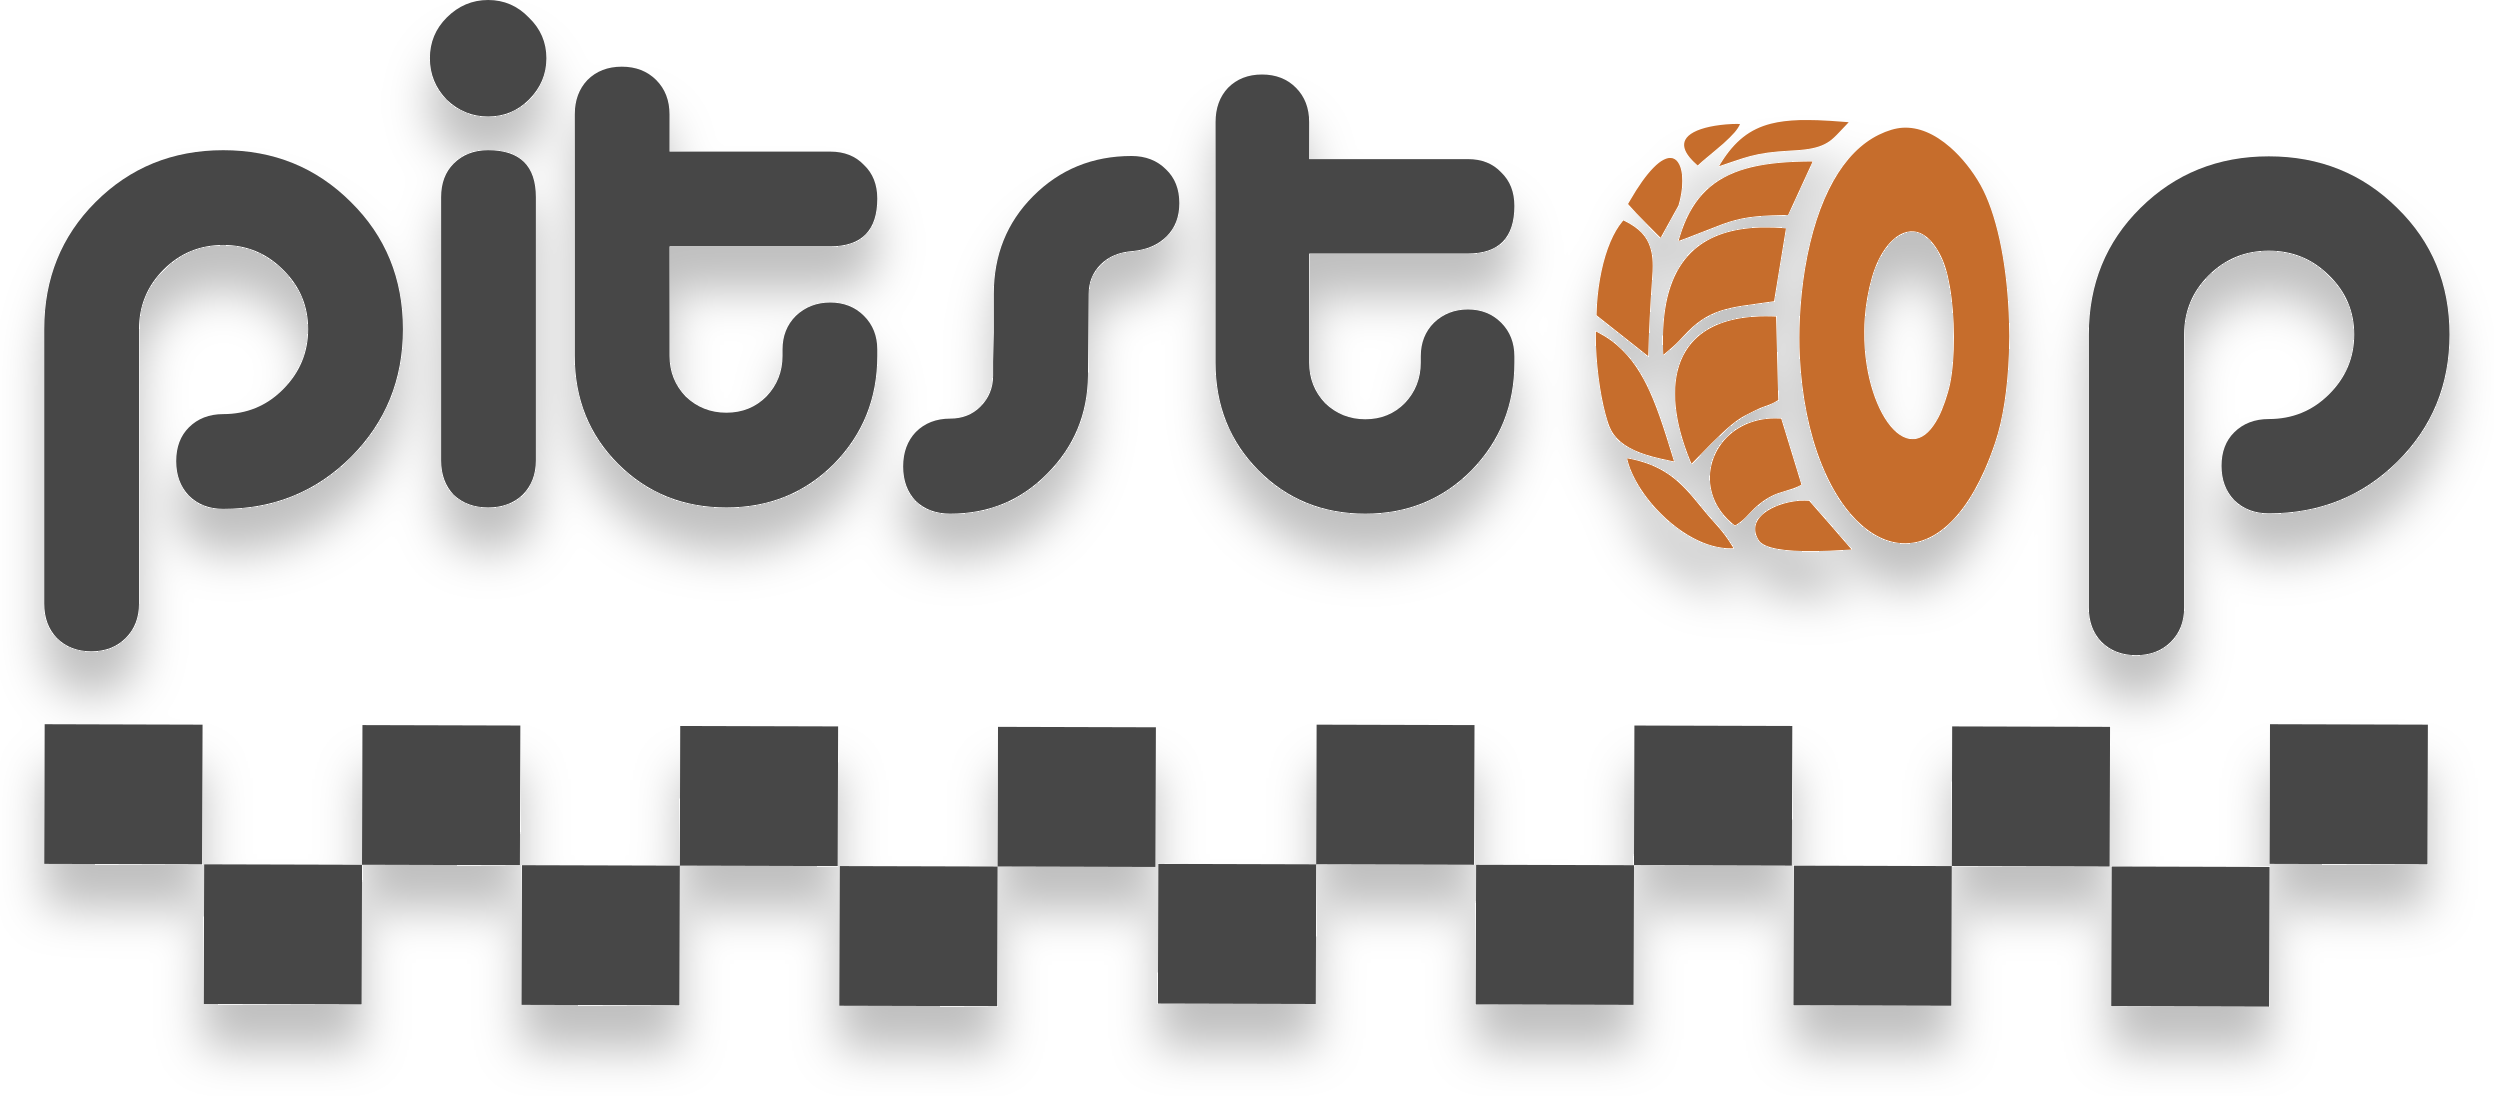
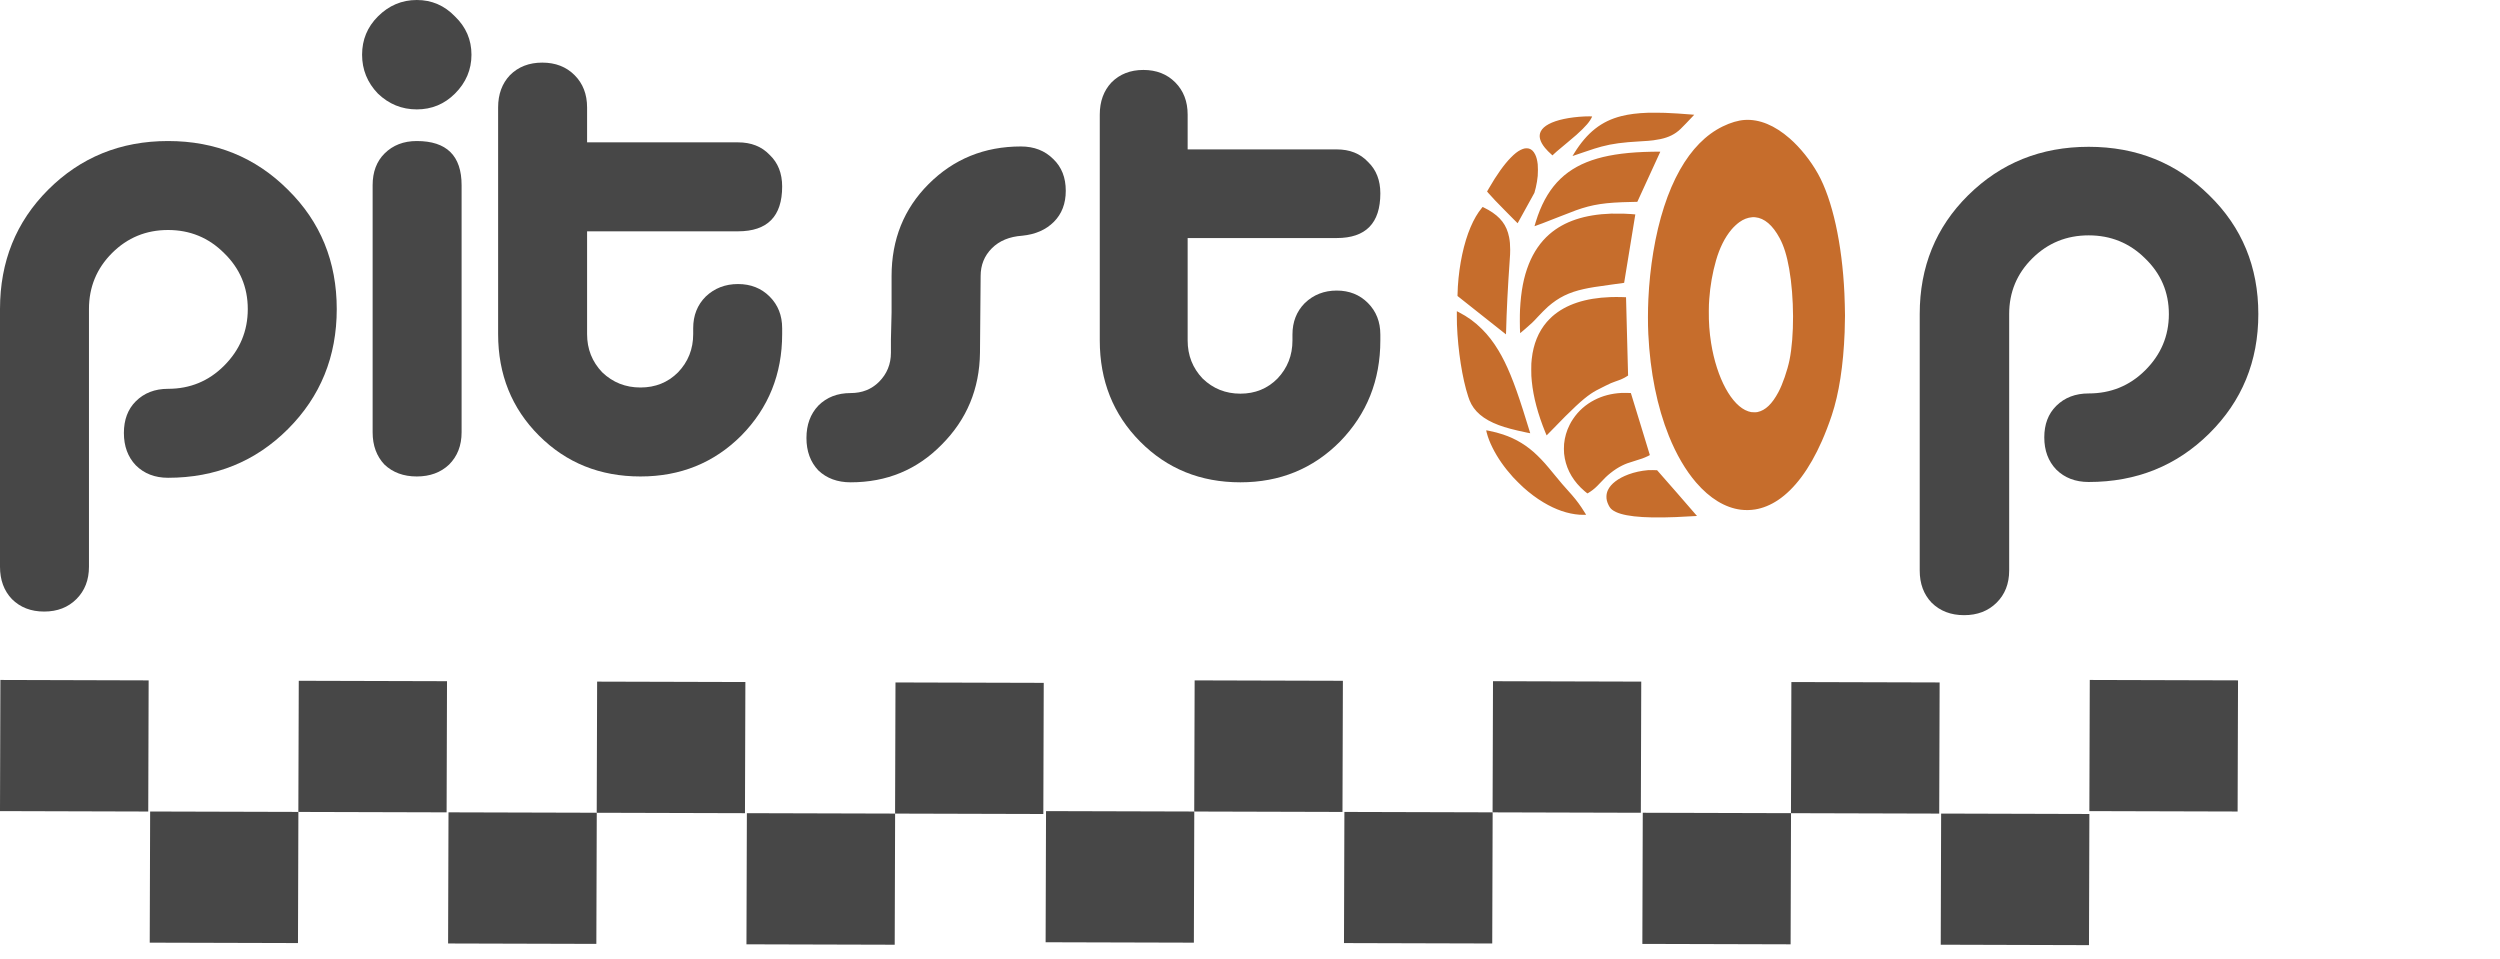
- <svg xmlns="http://www.w3.org/2000/svg" width="226" height="99" viewBox="0 0 226 99" fill="none">
-   <g filter="url(#filter0_d_47_509)">
-     <path d="M79.307 32.169C79.307 36.019 77.995 39.276 75.373 41.941C72.75 44.563 69.514 45.875 65.665 45.875C61.773 45.875 58.516 44.563 55.893 41.941C53.271 39.318 51.959 36.061 51.959 32.169V10.342C51.959 9.073 52.34 8.037 53.102 7.233C53.905 6.43 54.942 6.028 56.211 6.028C57.48 6.028 58.516 6.43 59.32 7.233C60.123 8.037 60.525 9.073 60.525 10.342V13.705H75.055C76.324 13.705 77.34 14.107 78.101 14.911C78.905 15.672 79.307 16.688 79.307 17.956C79.307 20.833 77.889 22.271 75.055 22.271H60.525V32.169C60.525 33.608 61.012 34.834 61.985 35.849C63 36.822 64.227 37.309 65.665 37.309C67.103 37.309 68.308 36.822 69.281 35.849C70.254 34.834 70.741 33.608 70.741 32.169V31.598C70.741 30.372 71.143 29.356 71.946 28.553C72.792 27.749 73.829 27.347 75.055 27.347C76.282 27.347 77.297 27.749 78.101 28.553C78.905 29.356 79.307 30.372 79.307 31.598V32.169Z" fill="#474747" />
-     <path d="M48.443 41.623C48.443 42.892 48.041 43.929 47.237 44.733C46.434 45.494 45.397 45.875 44.128 45.875C42.859 45.875 41.823 45.494 41.019 44.733C40.258 43.929 39.877 42.892 39.877 41.623V17.83C39.877 16.561 40.258 15.545 41.019 14.784C41.823 13.98 42.859 13.578 44.128 13.578C47.005 13.578 48.443 14.995 48.443 17.83V41.623ZM44.128 0C42.69 0 41.442 0.529 40.385 1.586C39.369 2.601 38.862 3.828 38.862 5.266C38.862 6.705 39.369 7.952 40.385 9.01C41.442 10.025 42.69 10.533 44.128 10.533C45.566 10.533 46.793 10.025 47.808 9.01C48.866 7.952 49.395 6.705 49.395 5.266C49.395 3.828 48.866 2.601 47.808 1.586C46.793 0.529 45.566 0 44.128 0Z" fill="#474747" />
-     <path d="M20.18 37.436C22.295 37.436 24.093 36.696 25.574 35.215C27.096 33.692 27.858 31.873 27.858 29.758C27.858 27.643 27.096 25.846 25.574 24.365C24.093 22.884 22.295 22.144 20.18 22.144C18.065 22.144 16.268 22.884 14.787 24.365C13.306 25.846 12.566 27.643 12.566 29.758V54.567C12.566 55.836 12.164 56.873 11.361 57.676C10.557 58.48 9.521 58.882 8.252 58.882C6.983 58.882 5.946 58.48 5.143 57.676C4.381 56.873 4 55.836 4 54.567V29.758C4 25.19 5.544 21.362 8.632 18.274C11.763 15.143 15.612 13.578 20.18 13.578C24.749 13.578 28.598 15.143 31.728 18.274C34.858 21.362 36.424 25.19 36.424 29.758C36.424 34.327 34.858 38.176 31.728 41.306C28.598 44.436 24.749 46.002 20.18 46.002C18.911 46.002 17.875 45.6 17.071 44.796C16.31 43.992 15.929 42.956 15.929 41.687C15.929 40.418 16.31 39.403 17.071 38.641C17.875 37.838 18.911 37.436 20.18 37.436Z" fill="#474747" />
-     <rect width="14.274" height="12.627" transform="matrix(0.999996 0.00277286 -0.00313425 0.999995 90.2192 65.7072)" fill="#474747" />
-     <rect width="14.274" height="12.627" transform="matrix(-0.999996 -0.00277286 0.00313425 -0.999995 90.1445 90.9597)" fill="#474747" />
-     <rect width="14.274" height="12.627" transform="matrix(0.999996 0.00277286 -0.00313425 0.999995 61.4922 65.6279)" fill="#474747" />
-     <rect width="14.274" height="12.627" transform="matrix(-0.999996 -0.00277286 0.00313425 -0.999995 61.4175 90.8802)" fill="#474747" />
-     <rect width="14.274" height="12.627" transform="matrix(0.999996 0.00277286 -0.00313425 0.999995 32.7651 65.5481)" fill="#474747" />
-     <rect width="14.274" height="12.627" transform="matrix(-0.999996 -0.00277286 0.00313425 -0.999995 32.6904 90.8006)" fill="#474747" />
-     <rect width="14.274" height="12.627" transform="matrix(0.999996 0.00285768 -0.00303983 0.999995 4.03809 65.4685)" fill="#474747" />
-     <rect width="14.274" height="12.627" transform="matrix(-0.999996 -0.00277286 0.00313425 -0.999995 118.948 90.7614)" fill="#474747" />
-     <rect width="14.274" height="12.627" transform="matrix(0.999996 0.00277286 -0.00313425 0.999995 119.022 65.5089)" fill="#474747" />
-     <rect width="14.274" height="12.627" transform="matrix(-0.999996 -0.00277286 0.00313425 -0.999995 147.675 90.8407)" fill="#474747" />
-     <rect width="14.274" height="12.627" transform="matrix(0.999996 0.00277286 -0.00313425 0.999995 147.75 65.5884)" fill="#474747" />
-     <rect width="14.274" height="12.627" transform="matrix(-0.999996 -0.00277286 0.00313425 -0.999995 176.402 90.9205)" fill="#474747" />
-     <rect width="14.274" height="12.627" transform="matrix(0.999996 0.00277286 -0.00313425 0.999995 176.476 65.668)" fill="#474747" />
-     <rect width="14.274" height="12.627" transform="matrix(0.999996 0.00277286 -0.00313425 0.999995 205.207 65.4685)" fill="#474747" />
-     <rect width="14.274" height="12.627" transform="matrix(-0.999996 -0.00285768 0.00303983 -0.999995 205.129 91)" fill="#474747" />
-     <path d="M136.9 32.781C136.9 36.616 135.604 39.861 133.014 42.517C130.423 45.13 127.227 46.436 123.424 46.436C119.58 46.436 116.363 45.13 113.772 42.517C111.182 39.904 109.886 36.658 109.886 32.781V11.034C109.886 9.769 110.262 8.736 111.014 7.936C111.808 7.135 112.832 6.735 114.086 6.735C115.339 6.735 116.363 7.135 117.157 7.936C117.951 8.736 118.348 9.769 118.348 11.034V14.384H132.7C133.954 14.384 134.957 14.784 135.709 15.585C136.503 16.344 136.9 17.355 136.9 18.62C136.9 21.486 135.5 22.919 132.7 22.919H118.348V32.781C118.348 34.214 118.828 35.436 119.789 36.448C120.792 37.417 122.004 37.902 123.424 37.902C124.845 37.902 126.036 37.417 126.997 36.448C127.958 35.436 128.438 34.214 128.438 32.781V32.212C128.438 30.99 128.835 29.978 129.629 29.177C130.465 28.377 131.489 27.976 132.7 27.976C133.912 27.976 134.915 28.377 135.709 29.177C136.503 29.978 136.9 30.99 136.9 32.212V32.781Z" fill="#474747" />
-     <path d="M99.497 23.904C98.777 24.625 98.417 25.517 98.417 26.577L98.353 33.961C98.311 37.44 97.083 40.389 94.669 42.808C92.297 45.227 89.374 46.436 85.901 46.436C84.631 46.436 83.593 46.054 82.789 45.291C82.026 44.484 81.645 43.445 81.645 42.172C81.645 40.899 82.026 39.859 82.789 39.053C83.593 38.247 84.631 37.843 85.901 37.843C87.003 37.843 87.913 37.483 88.633 36.761C89.396 35.998 89.777 35.064 89.777 33.961C89.777 33.579 89.777 33.155 89.777 32.688C89.819 30.991 89.84 30.121 89.84 30.078V26.577C89.84 23.055 91.026 20.106 93.398 17.73C95.812 15.311 98.777 14.102 102.292 14.102C103.563 14.102 104.6 14.505 105.405 15.311C106.21 16.075 106.612 17.093 106.612 18.366C106.612 19.597 106.231 20.594 105.469 21.358C104.706 22.122 103.69 22.567 102.419 22.695C101.191 22.78 100.217 23.183 99.497 23.904Z" fill="#474747" />
-     <path d="M205.101 37.882C207.228 37.882 209.036 37.145 210.525 35.671C212.056 34.155 212.822 32.344 212.822 30.239C212.822 28.134 212.056 26.345 210.525 24.871C209.036 23.397 207.228 22.66 205.101 22.66C202.975 22.66 201.167 23.397 199.678 24.871C198.19 26.345 197.445 28.134 197.445 30.239V54.934C197.445 56.197 197.041 57.229 196.233 58.029C195.425 58.829 194.383 59.229 193.107 59.229C191.831 59.229 190.789 58.829 189.98 58.029C189.215 57.229 188.832 56.197 188.832 54.934V30.239C188.832 25.692 190.385 21.881 193.49 18.808C196.637 15.692 200.508 14.134 205.101 14.134C209.695 14.134 213.566 15.692 216.713 18.808C219.861 21.881 221.435 25.692 221.435 30.239C221.435 34.787 219.861 38.618 216.713 41.734C213.566 44.85 209.695 46.408 205.101 46.408C203.825 46.408 202.783 46.008 201.975 45.208C201.21 44.408 200.827 43.376 200.827 42.113C200.827 40.85 201.21 39.839 201.975 39.081C202.783 38.282 203.825 37.882 205.101 37.882Z" fill="#474747" />
-     <path fill-rule="evenodd" clip-rule="evenodd" d="M162.676 10.857C161.671 10.89 160.831 10.995 160.103 11.18C158.185 11.666 156.811 12.75 155.565 14.756C155.506 14.851 155.446 14.95 155.431 14.976L155.403 15.023L155.727 14.914C155.904 14.853 156.29 14.722 156.584 14.621C157.392 14.346 157.754 14.232 158.204 14.112C159.232 13.838 160.222 13.704 161.913 13.61C162.59 13.573 162.833 13.554 163.185 13.508C164.162 13.383 164.82 13.161 165.381 12.769C165.647 12.582 165.911 12.338 166.321 11.896C166.641 11.553 166.834 11.349 166.997 11.184C167.07 11.11 167.127 11.049 167.123 11.049C167.119 11.049 166.953 11.036 166.755 11.019C165.893 10.948 165.076 10.896 164.324 10.867C163.96 10.852 162.986 10.847 162.676 10.857ZM156.548 11.213C155.845 11.246 155.162 11.33 154.575 11.455C153.386 11.709 152.614 12.122 152.35 12.647C152.124 13.097 152.258 13.629 152.749 14.233C152.917 14.44 153.155 14.682 153.4 14.896L153.477 14.962L153.599 14.844C153.666 14.779 153.799 14.658 153.894 14.575C154.072 14.419 154.156 14.349 154.926 13.711C155.678 13.087 155.978 12.821 156.376 12.424C156.737 12.064 156.924 11.845 157.105 11.572C157.18 11.458 157.296 11.241 157.296 11.214C157.296 11.2 156.827 11.199 156.548 11.213ZM172.003 11.547C171.359 11.586 170.624 11.802 169.852 12.18C168.247 12.967 166.865 14.371 165.746 16.354C164.577 18.424 163.704 21.119 163.181 24.269C162.942 25.706 162.776 27.291 162.707 28.798C162.655 29.914 162.654 31.167 162.702 32.165C162.88 35.824 163.553 39.16 164.678 41.962C165.398 43.754 166.292 45.285 167.305 46.46C168.618 47.983 170.099 48.884 171.601 49.075C172.043 49.131 172.545 49.122 172.989 49.051C173.728 48.931 174.475 48.626 175.181 48.155C176.785 47.087 178.22 45.16 179.404 42.486C179.744 41.718 180.079 40.847 180.364 39.994C181.062 37.901 181.483 35.183 181.604 31.982C181.615 31.681 181.64 30.57 181.639 30.39C181.637 29.922 181.608 28.802 181.583 28.265C181.365 23.469 180.427 19.218 179.038 16.734C178.324 15.456 177.335 14.221 176.309 13.325C174.87 12.068 173.407 11.464 172.003 11.547ZM150.815 14.29C150.688 14.314 150.551 14.363 150.408 14.435C150.103 14.589 149.829 14.803 149.464 15.174C148.819 15.829 148.102 16.835 147.351 18.139C147.276 18.27 147.206 18.391 147.195 18.408L147.177 18.439L147.33 18.616C147.668 19.006 148.128 19.489 148.9 20.268C149.163 20.533 149.544 20.919 149.747 21.125C149.949 21.331 150.117 21.497 150.119 21.495C150.138 21.476 151.72 18.609 151.734 18.57C151.763 18.484 151.83 18.234 151.874 18.043C151.954 17.698 152.019 17.303 152.055 16.937C152.08 16.674 152.08 16.036 152.055 15.821C152.006 15.412 151.935 15.138 151.814 14.887C151.66 14.566 151.466 14.38 151.205 14.303C151.114 14.277 150.921 14.27 150.815 14.29ZM163.037 14.61C160.905 14.648 159.203 14.86 157.8 15.263C154.904 16.095 153.116 17.812 152.06 20.776C151.96 21.054 151.743 21.746 151.743 21.782C151.743 21.799 152.908 21.354 154.224 20.834C155.113 20.482 155.419 20.364 155.734 20.251C157.331 19.678 158.553 19.493 161.049 19.446C161.376 19.44 161.644 19.434 161.645 19.433C161.657 19.416 163.856 14.617 163.856 14.61C163.856 14.598 163.707 14.598 163.037 14.61ZM146.67 20.024C146.264 20.514 145.913 21.113 145.59 21.87C144.941 23.389 144.499 25.451 144.364 27.586C144.346 27.875 144.325 28.403 144.33 28.459L144.333 28.501L146.662 30.348C147.943 31.364 148.994 32.195 148.997 32.195C149.001 32.195 149.007 32.059 149.01 31.894C149.053 30.035 149.178 27.556 149.347 25.213C149.397 24.527 149.403 24.39 149.403 24.051C149.403 23.576 149.371 23.199 149.301 22.845C149.068 21.669 148.473 20.886 147.303 20.213C147.184 20.145 146.864 19.976 146.797 19.946L146.751 19.926L146.67 20.024ZM159.132 20.569C156.577 20.653 154.601 21.312 153.174 22.558C152.327 23.297 151.661 24.264 151.199 25.424C150.705 26.666 150.44 28.035 150.349 29.822C150.322 30.342 150.328 31.661 150.358 32.003L150.365 32.08L150.858 31.661C151.402 31.199 151.65 30.961 152.058 30.512C152.305 30.239 152.843 29.701 153.034 29.534C154.068 28.634 155.054 28.148 156.492 27.829C157.103 27.694 157.69 27.6 159.147 27.403C160.018 27.286 160.37 27.237 160.375 27.232C160.382 27.225 161.456 20.651 161.451 20.645C161.438 20.633 160.767 20.589 160.327 20.573C160.09 20.564 159.36 20.562 159.132 20.569ZM172.705 20.914C172.251 20.957 171.869 21.105 171.468 21.391C171.232 21.56 170.908 21.863 170.702 22.109C170.069 22.866 169.568 23.869 169.222 25.074C168.884 26.247 168.658 27.536 168.571 28.783C168.539 29.24 168.534 29.374 168.528 29.924C168.516 31.043 168.583 31.993 168.749 33.032C169.285 36.406 170.737 39.078 172.318 39.603C172.556 39.682 172.635 39.694 172.893 39.695C173.089 39.695 173.13 39.692 173.223 39.672C173.981 39.507 174.622 38.895 175.23 37.753C175.632 36.998 176.091 35.672 176.295 34.677C176.763 32.388 176.75 28.624 176.264 25.873C176.038 24.594 175.754 23.684 175.342 22.921C174.67 21.674 173.881 21.001 172.995 20.918C172.888 20.908 172.783 20.907 172.705 20.914ZM159.05 28.606C156.637 28.693 154.775 29.31 153.466 30.456C153.321 30.584 153.058 30.85 152.927 31.002C152.117 31.947 151.634 33.133 151.478 34.558C151.438 34.929 151.432 35.052 151.432 35.588C151.432 36.139 151.439 36.28 151.484 36.724C151.637 38.246 152.071 39.874 152.798 41.655C152.857 41.802 152.909 41.921 152.913 41.921C152.917 41.921 153.137 41.697 153.403 41.422C155.376 39.379 156.363 38.46 157.169 37.913C157.505 37.686 157.77 37.54 158.527 37.168C159.103 36.884 159.171 36.854 159.508 36.739C160.074 36.545 160.341 36.425 160.646 36.228L160.756 36.157L160.75 35.999C160.746 35.912 160.702 34.217 160.651 32.231C160.6 30.245 160.558 28.62 160.557 28.619C160.556 28.618 160.402 28.612 160.215 28.606C159.842 28.594 159.383 28.594 159.05 28.606ZM144.267 30.478C144.267 30.762 144.272 31.114 144.277 31.262C144.373 33.764 144.792 36.443 145.356 38.166C145.396 38.288 145.454 38.451 145.485 38.529C145.907 39.599 146.816 40.373 148.301 40.931C148.962 41.179 149.753 41.39 151.009 41.652C151.185 41.689 151.331 41.717 151.334 41.714C151.339 41.709 150.939 40.423 150.642 39.492C149.767 36.744 149.083 35.086 148.268 33.734C147.776 32.918 147.283 32.281 146.678 31.678C146 31.001 145.327 30.512 144.448 30.056L144.267 29.962L144.267 30.478ZM160.099 37.834C159.139 37.889 158.297 38.11 157.515 38.513C156.673 38.947 155.969 39.571 155.46 40.334C155.304 40.569 155.235 40.686 155.12 40.916C154.833 41.488 154.659 42.089 154.594 42.735C154.57 42.971 154.57 43.453 154.594 43.681C154.725 44.92 155.259 46.014 156.186 46.94C156.385 47.139 156.784 47.487 156.834 47.506C156.848 47.511 156.93 47.463 157.107 47.345C157.455 47.113 157.675 46.918 158.077 46.486C158.5 46.031 158.73 45.811 159.055 45.553C159.446 45.242 159.788 45.02 160.175 44.828C160.521 44.655 160.785 44.558 161.385 44.381C162.004 44.199 162.291 44.094 162.649 43.921C162.824 43.837 162.85 43.821 162.847 43.803C162.844 43.792 162.433 42.447 161.933 40.815L161.024 37.847L160.952 37.84C160.829 37.83 160.257 37.825 160.099 37.834ZM147.095 41.451C147.095 41.462 147.115 41.548 147.14 41.642C147.27 42.142 147.436 42.573 147.71 43.123C148.185 44.077 148.839 45.015 149.672 45.938C149.844 46.129 150.455 46.738 150.644 46.907C151.3 47.496 151.936 47.97 152.602 48.369C153.794 49.082 154.939 49.474 156.075 49.558C156.218 49.569 156.716 49.572 156.716 49.563C156.716 49.55 156.413 49.074 156.261 48.848C155.888 48.296 155.535 47.856 154.942 47.205C154.523 46.745 154.354 46.547 153.7 45.75C152.82 44.676 152.565 44.389 152.007 43.845C151.054 42.914 149.973 42.254 148.717 41.835C148.288 41.691 147.858 41.578 147.395 41.487C147.104 41.429 147.095 41.428 147.095 41.451ZM162.681 45.268C162.005 45.326 161.368 45.464 160.786 45.68C159.8 46.047 159.096 46.583 158.816 47.18C158.725 47.374 158.679 47.56 158.672 47.77C158.661 48.064 158.721 48.323 158.872 48.627C158.981 48.846 159.078 48.971 159.229 49.087C160.017 49.692 162.015 49.92 165.346 49.786C165.93 49.763 167.382 49.687 167.389 49.68C167.397 49.671 163.571 45.284 163.548 45.274C163.518 45.262 162.81 45.257 162.681 45.268Z" fill="#C66D2C" />
-   </g>
-   <defs>
-     <filter id="filter0_d_47_509" x="-0" y="0" width="225.435" height="99" filterUnits="userSpaceOnUse" color-interpolation-filters="sRGB">
-       <feFlood flood-opacity="0" result="BackgroundImageFix" />
-       <feColorMatrix in="SourceAlpha" type="matrix" values="0 0 0 0 0 0 0 0 0 0 0 0 0 0 0 0 0 0 127 0" result="hardAlpha" />
-       <feOffset dy="4" />
-       <feGaussianBlur stdDeviation="2" />
-       <feComposite in2="hardAlpha" operator="out" />
-       <feColorMatrix type="matrix" values="0 0 0 0 0 0 0 0 0 0 0 0 0 0 0 0 0 0 0.25 0" />
-       <feBlend mode="normal" in2="BackgroundImageFix" result="effect1_dropShadow_47_509" />
-       <feBlend mode="normal" in="SourceGraphic" in2="effect1_dropShadow_47_509" result="shape" />
-     </filter>
-   </defs>
+ <svg xmlns="http://www.w3.org/2000/svg" width="133" height="51" viewBox="0 0 133 51" fill="none">
+   <path d="M41.611 17.775C41.611 19.902 40.886 21.702 39.437 23.174C37.988 24.623 36.2 25.348 34.073 25.348C31.923 25.348 30.123 24.623 28.674 23.174C27.225 21.725 26.5 19.925 26.5 17.775V5.715C26.5 5.014 26.711 4.441 27.131 3.997C27.575 3.553 28.148 3.331 28.849 3.331C29.55 3.331 30.123 3.553 30.567 3.997C31.011 4.441 31.233 5.014 31.233 5.715V7.573H39.262C39.963 7.573 40.524 7.795 40.945 8.239C41.389 8.66 41.611 9.221 41.611 9.922C41.611 11.511 40.828 12.306 39.262 12.306H31.233V17.775C31.233 18.57 31.502 19.248 32.04 19.809C32.601 20.346 33.278 20.615 34.073 20.615C34.868 20.615 35.534 20.346 36.071 19.809C36.609 19.248 36.878 18.57 36.878 17.775V17.46C36.878 16.782 37.1 16.221 37.544 15.777C38.011 15.333 38.584 15.111 39.262 15.111C39.94 15.111 40.501 15.333 40.945 15.777C41.389 16.221 41.611 16.782 41.611 17.46V17.775Z" fill="#474747" />
+   <path d="M24.557 22.999C24.557 23.7 24.335 24.273 23.89 24.717C23.446 25.137 22.874 25.348 22.173 25.348C21.471 25.348 20.899 25.137 20.455 24.717C20.034 24.273 19.824 23.7 19.824 22.999V9.852C19.824 9.15 20.034 8.59 20.455 8.169C20.899 7.725 21.471 7.503 22.173 7.503C23.762 7.503 24.557 8.286 24.557 9.852V22.999ZM22.173 0C21.378 0 20.688 0.292 20.104 0.876C19.543 1.437 19.263 2.115 19.263 2.91C19.263 3.705 19.543 4.394 20.104 4.978C20.688 5.539 21.378 5.82 22.173 5.82C22.967 5.82 23.645 5.539 24.206 4.978C24.79 4.394 25.082 3.705 25.082 2.91C25.082 2.115 24.79 1.437 24.206 0.876C23.645 0.292 22.967 0 22.173 0Z" fill="#474747" />
+   <path d="M8.94 20.685C10.109 20.685 11.102 20.276 11.92 19.458C12.762 18.616 13.182 17.611 13.182 16.443C13.182 15.274 12.762 14.281 11.92 13.463C11.102 12.645 10.109 12.236 8.94 12.236C7.771 12.236 6.778 12.645 5.96 13.463C5.142 14.281 4.733 15.274 4.733 16.443V30.151C4.733 30.852 4.511 31.425 4.067 31.869C3.623 32.313 3.05 32.535 2.349 32.535C1.648 32.535 1.075 32.313 0.631 31.869C0.21 31.425 0 30.852 0 30.151V16.443C0 13.918 0.853 11.803 2.559 10.097C4.289 8.367 6.416 7.503 8.94 7.503C11.464 7.503 13.591 8.367 15.321 10.097C17.05 11.803 17.915 13.918 17.915 16.443C17.915 18.967 17.05 21.094 15.321 22.824C13.591 24.553 11.464 25.418 8.94 25.418C8.239 25.418 7.666 25.196 7.222 24.752C6.801 24.308 6.591 23.735 6.591 23.034C6.591 22.333 6.801 21.772 7.222 21.351C7.666 20.907 8.239 20.685 8.94 20.685Z" fill="#474747" />
+   <rect width="7.887" height="6.977" transform="matrix(0.999996 0.00277286 -0.00313425 0.999995 47.6399 36.3062)" fill="#474747" />
+   <rect width="7.887" height="6.977" transform="matrix(-0.999996 -0.00277286 0.00313425 -0.999995 47.5984 50.2595)" fill="#474747" />
+   <rect width="7.887" height="6.977" transform="matrix(0.999996 0.00277286 -0.00313425 0.999995 31.7673 36.2622)" fill="#474747" />
+   <rect width="7.887" height="6.977" transform="matrix(-0.999996 -0.00277286 0.00313425 -0.999995 31.7258 50.2151)" fill="#474747" />
+   <rect width="7.887" height="6.977" transform="matrix(0.999996 0.00277286 -0.00313425 0.999995 15.8943 36.2178)" fill="#474747" />
+   <rect width="7.887" height="6.977" transform="matrix(-0.999996 -0.00277286 0.00313425 -0.999995 15.8525 50.1711)" fill="#474747" />
+   <rect width="7.887" height="6.977" transform="matrix(0.999996 0.00285768 -0.00303983 0.999995 0.0209961 36.1738)" fill="#474747" />
+   <rect width="7.887" height="6.977" transform="matrix(-0.999996 -0.00277286 0.00313425 -0.999995 63.5139 50.1497)" fill="#474747" />
+   <rect width="7.887" height="6.977" transform="matrix(0.999996 0.00277286 -0.00313425 0.999995 63.5549 36.1963)" fill="#474747" />
+   <rect width="7.887" height="6.977" transform="matrix(-0.999996 -0.00277286 0.00313425 -0.999995 79.387 50.1934)" fill="#474747" />
+   <rect width="7.887" height="6.977" transform="matrix(0.999996 0.00277286 -0.00313425 0.999995 79.4275 36.2402)" fill="#474747" />
+   <rect width="7.887" height="6.977" transform="matrix(-0.999996 -0.00277286 0.00313425 -0.999995 95.2603 50.2375)" fill="#474747" />
+   <rect width="7.887" height="6.977" transform="matrix(0.999996 0.00277286 -0.00313425 0.999995 95.3013 36.2842)" fill="#474747" />
+   <rect width="7.887" height="6.977" transform="matrix(0.999996 0.00277286 -0.00313425 0.999995 111.176 36.1738)" fill="#474747" />
+   <rect width="7.887" height="6.977" transform="matrix(-0.999996 -0.00285768 0.00303983 -0.999995 111.134 50.2812)" fill="#474747" />
+   <path d="M73.434 18.113C73.434 20.232 72.718 22.026 71.287 23.493C69.855 24.936 68.089 25.659 65.988 25.659C63.864 25.659 62.086 24.936 60.655 23.493C59.224 22.049 58.508 20.256 58.508 18.113V6.097C58.508 5.398 58.716 4.828 59.131 4.385C59.57 3.943 60.136 3.721 60.828 3.721C61.521 3.721 62.086 3.943 62.525 4.385C62.964 4.828 63.183 5.398 63.183 6.097V7.948H71.114C71.806 7.948 72.361 8.169 72.776 8.612C73.215 9.031 73.434 9.59 73.434 10.289C73.434 11.872 72.661 12.664 71.114 12.664H63.183V18.113C63.183 18.905 63.449 19.58 63.98 20.139C64.534 20.675 65.203 20.943 65.988 20.943C66.773 20.943 67.431 20.675 67.962 20.139C68.493 19.58 68.759 18.905 68.759 18.113V17.799C68.759 17.123 68.978 16.565 69.417 16.122C69.879 15.68 70.444 15.458 71.114 15.458C71.783 15.458 72.337 15.68 72.776 16.122C73.215 16.565 73.434 17.123 73.434 17.799V18.113Z" fill="#474747" />
+   <path d="M52.767 13.208C52.369 13.607 52.17 14.099 52.17 14.685L52.135 18.765C52.112 20.688 51.433 22.317 50.099 23.654C48.789 24.99 47.174 25.659 45.255 25.659C44.553 25.659 43.98 25.448 43.535 25.025C43.114 24.58 42.903 24.006 42.903 23.302C42.903 22.599 43.114 22.024 43.535 21.579C43.98 21.133 44.553 20.911 45.255 20.911C45.864 20.911 46.367 20.711 46.765 20.313C47.186 19.891 47.397 19.375 47.397 18.765C47.397 18.554 47.397 18.32 47.397 18.062C47.42 17.124 47.432 16.643 47.432 16.62V14.685C47.432 12.739 48.087 11.11 49.397 9.797C50.731 8.46 52.369 7.792 54.312 7.792C55.014 7.792 55.587 8.015 56.032 8.46C56.477 8.883 56.699 9.445 56.699 10.149C56.699 10.829 56.488 11.38 56.067 11.802C55.646 12.224 55.084 12.47 54.382 12.54C53.703 12.587 53.165 12.81 52.767 13.208Z" fill="#474747" />
+   <path d="M111.118 20.931C112.293 20.931 113.292 20.524 114.115 19.71C114.961 18.872 115.384 17.872 115.384 16.709C115.384 15.545 114.961 14.556 114.115 13.742C113.292 12.928 112.293 12.521 111.118 12.521C109.943 12.521 108.944 12.928 108.122 13.742C107.299 14.556 106.888 15.545 106.888 16.709V30.354C106.888 31.052 106.665 31.622 106.218 32.064C105.772 32.506 105.196 32.727 104.491 32.727C103.786 32.727 103.21 32.506 102.763 32.064C102.34 31.622 102.129 31.052 102.129 30.354V16.709C102.129 14.196 102.986 12.09 104.702 10.392C106.441 8.67 108.58 7.81 111.118 7.81C113.657 7.81 115.795 8.67 117.534 10.392C119.274 12.09 120.143 14.196 120.143 16.709C120.143 19.221 119.274 21.338 117.534 23.06C115.795 24.782 113.657 25.642 111.118 25.642C110.413 25.642 109.837 25.422 109.391 24.979C108.968 24.537 108.756 23.967 108.756 23.269C108.756 22.572 108.968 22.013 109.391 21.594C109.837 21.152 110.413 20.931 111.118 20.931Z" fill="#474747" />
+   <path fill-rule="evenodd" clip-rule="evenodd" d="M87.676 5.998C87.121 6.017 86.656 6.075 86.254 6.177C85.195 6.446 84.435 7.044 83.747 8.153C83.714 8.206 83.681 8.26 83.673 8.275L83.657 8.301L83.836 8.24C83.934 8.207 84.147 8.134 84.31 8.079C84.756 7.926 84.956 7.864 85.205 7.797C85.773 7.646 86.32 7.572 87.255 7.52C87.629 7.499 87.763 7.489 87.957 7.464C88.497 7.394 88.861 7.272 89.17 7.055C89.317 6.952 89.463 6.817 89.69 6.573C89.867 6.383 89.973 6.271 90.064 6.179C90.104 6.138 90.135 6.105 90.133 6.105C90.131 6.105 90.039 6.097 89.93 6.088C89.453 6.049 89.002 6.02 88.587 6.004C88.385 5.996 87.847 5.993 87.676 5.998ZM84.29 6.195C83.901 6.214 83.524 6.26 83.2 6.329C82.543 6.469 82.116 6.698 81.971 6.988C81.845 7.236 81.919 7.53 82.191 7.864C82.284 7.978 82.415 8.112 82.551 8.23L82.593 8.267L82.66 8.201C82.697 8.166 82.771 8.099 82.823 8.053C82.922 7.967 82.968 7.928 83.394 7.575C83.809 7.231 83.975 7.084 84.195 6.865C84.394 6.666 84.498 6.545 84.597 6.394C84.639 6.331 84.703 6.21 84.703 6.196C84.703 6.188 84.444 6.188 84.29 6.195ZM92.829 6.38C92.474 6.401 92.068 6.521 91.641 6.73C90.754 7.164 89.991 7.94 89.372 9.036C88.726 10.18 88.244 11.668 87.955 13.409C87.823 14.203 87.731 15.079 87.693 15.912C87.665 16.529 87.663 17.221 87.69 17.772C87.788 19.794 88.16 21.637 88.782 23.186C89.18 24.176 89.674 25.021 90.234 25.671C90.959 26.512 91.777 27.011 92.608 27.116C92.852 27.147 93.129 27.142 93.374 27.102C93.782 27.036 94.195 26.868 94.586 26.608C95.472 26.017 96.265 24.952 96.919 23.475C97.107 23.05 97.292 22.569 97.449 22.098C97.835 20.941 98.067 19.44 98.135 17.671C98.141 17.505 98.154 16.891 98.154 16.791C98.153 16.533 98.137 15.914 98.123 15.617C98.002 12.967 97.484 10.618 96.717 9.246C96.322 8.54 95.776 7.857 95.209 7.362C94.414 6.668 93.605 6.334 92.829 6.38ZM81.122 7.895C81.052 7.909 80.976 7.936 80.897 7.975C80.729 8.06 80.577 8.179 80.376 8.384C80.019 8.746 79.623 9.301 79.208 10.022C79.167 10.094 79.128 10.161 79.122 10.171L79.112 10.188L79.196 10.286C79.383 10.502 79.637 10.768 80.064 11.199C80.209 11.345 80.42 11.558 80.532 11.672C80.644 11.786 80.737 11.878 80.738 11.877C80.748 11.866 81.623 10.282 81.63 10.26C81.646 10.213 81.683 10.075 81.707 9.969C81.752 9.778 81.787 9.56 81.807 9.358C81.821 9.213 81.821 8.86 81.807 8.742C81.78 8.516 81.741 8.364 81.674 8.225C81.589 8.048 81.482 7.945 81.338 7.903C81.287 7.888 81.181 7.884 81.122 7.895ZM87.876 8.072C86.697 8.093 85.757 8.21 84.982 8.433C83.381 8.893 82.394 9.841 81.81 11.479C81.755 11.633 81.635 12.015 81.635 12.035C81.635 12.045 82.279 11.799 83.006 11.511C83.497 11.317 83.666 11.252 83.84 11.189C84.723 10.873 85.397 10.771 86.777 10.745C86.958 10.741 87.106 10.738 87.106 10.737C87.113 10.727 88.328 8.076 88.328 8.072C88.328 8.066 88.246 8.066 87.876 8.072ZM78.832 11.063C78.607 11.335 78.413 11.666 78.235 12.084C77.877 12.923 77.632 14.062 77.558 15.242C77.548 15.402 77.536 15.694 77.539 15.725L77.541 15.748L78.828 16.768C79.535 17.33 80.116 17.789 80.118 17.789C80.12 17.789 80.123 17.714 80.125 17.622C80.149 16.596 80.218 15.226 80.311 13.931C80.338 13.552 80.342 13.476 80.342 13.289C80.342 13.026 80.324 12.818 80.285 12.622C80.157 11.973 79.828 11.54 79.182 11.168C79.116 11.13 78.939 11.037 78.902 11.021L78.877 11.009L78.832 11.063ZM85.718 11.365C84.306 11.411 83.214 11.776 82.425 12.464C81.958 12.872 81.59 13.407 81.334 14.048C81.061 14.734 80.915 15.49 80.865 16.478C80.85 16.765 80.853 17.494 80.87 17.683L80.873 17.725L81.146 17.494C81.447 17.238 81.584 17.107 81.809 16.859C81.946 16.708 82.243 16.41 82.349 16.318C82.92 15.821 83.464 15.553 84.259 15.377C84.597 15.302 84.921 15.25 85.726 15.141C86.207 15.076 86.402 15.049 86.404 15.047C86.408 15.043 87.002 11.41 86.999 11.407C86.992 11.4 86.621 11.376 86.378 11.367C86.247 11.362 85.844 11.361 85.718 11.365ZM93.217 11.556C92.966 11.579 92.755 11.661 92.534 11.819C92.403 11.912 92.224 12.08 92.111 12.216C91.761 12.634 91.484 13.188 91.293 13.854C91.106 14.502 90.981 15.214 90.933 15.903C90.915 16.156 90.912 16.23 90.909 16.534C90.903 17.152 90.94 17.677 91.031 18.251C91.328 20.115 92.13 21.592 93.004 21.882C93.135 21.925 93.179 21.933 93.321 21.933C93.429 21.933 93.452 21.931 93.504 21.92C93.922 21.829 94.276 21.491 94.612 20.86C94.835 20.443 95.088 19.71 95.201 19.16C95.46 17.895 95.452 15.816 95.184 14.296C95.059 13.589 94.902 13.086 94.675 12.664C94.303 11.976 93.867 11.604 93.377 11.558C93.319 11.552 93.261 11.551 93.217 11.556ZM85.673 15.806C84.339 15.854 83.31 16.195 82.587 16.828C82.507 16.898 82.361 17.046 82.289 17.13C81.842 17.652 81.575 18.307 81.489 19.095C81.466 19.299 81.463 19.367 81.463 19.663C81.463 19.968 81.467 20.046 81.492 20.291C81.576 21.132 81.816 22.032 82.218 23.016C82.251 23.097 82.279 23.163 82.281 23.163C82.284 23.163 82.405 23.039 82.552 22.887C83.642 21.758 84.188 21.25 84.633 20.948C84.819 20.823 84.965 20.742 85.383 20.536C85.702 20.38 85.739 20.363 85.925 20.299C86.238 20.192 86.385 20.126 86.554 20.017L86.615 19.978L86.612 19.891C86.61 19.843 86.585 18.906 86.557 17.809C86.529 16.711 86.506 15.813 86.505 15.813C86.505 15.812 86.42 15.809 86.316 15.806C86.11 15.799 85.856 15.799 85.673 15.806ZM77.504 16.84C77.504 16.997 77.507 17.192 77.51 17.273C77.563 18.655 77.794 20.136 78.106 21.088C78.128 21.155 78.16 21.245 78.177 21.289C78.41 21.88 78.912 22.308 79.733 22.616C80.098 22.753 80.535 22.869 81.23 23.014C81.326 23.035 81.407 23.05 81.409 23.048C81.412 23.046 81.191 22.335 81.027 21.821C80.543 20.302 80.165 19.386 79.715 18.639C79.443 18.188 79.171 17.836 78.836 17.503C78.461 17.129 78.09 16.859 77.604 16.607L77.504 16.555L77.504 16.84ZM86.252 20.905C85.721 20.935 85.256 21.057 84.824 21.28C84.359 21.519 83.97 21.864 83.689 22.286C83.602 22.416 83.564 22.481 83.501 22.608C83.342 22.924 83.246 23.256 83.21 23.613C83.197 23.743 83.197 24.009 83.21 24.135C83.283 24.82 83.578 25.424 84.09 25.936C84.2 26.046 84.42 26.238 84.448 26.249C84.456 26.252 84.501 26.225 84.599 26.16C84.791 26.032 84.912 25.924 85.135 25.685C85.368 25.434 85.496 25.312 85.675 25.169C85.891 24.998 86.08 24.875 86.294 24.769C86.485 24.674 86.631 24.62 86.962 24.522C87.304 24.421 87.463 24.363 87.661 24.268C87.758 24.221 87.772 24.213 87.77 24.203C87.769 24.197 87.542 23.453 87.266 22.552L86.763 20.912L86.724 20.908C86.655 20.902 86.339 20.9 86.252 20.905ZM79.067 22.903C79.067 22.909 79.078 22.957 79.091 23.009C79.163 23.285 79.255 23.523 79.406 23.827C79.669 24.354 80.03 24.872 80.49 25.382C80.586 25.488 80.923 25.825 81.028 25.918C81.39 26.243 81.741 26.505 82.11 26.726C82.768 27.12 83.401 27.336 84.029 27.383C84.108 27.389 84.383 27.391 84.383 27.385C84.383 27.378 84.215 27.115 84.131 26.991C83.925 26.685 83.73 26.442 83.403 26.083C83.171 25.828 83.078 25.719 82.716 25.279C82.23 24.685 82.089 24.527 81.781 24.226C81.254 23.712 80.657 23.347 79.963 23.115C79.726 23.036 79.489 22.974 79.232 22.923C79.072 22.891 79.067 22.89 79.067 22.903ZM87.679 25.012C87.305 25.044 86.953 25.121 86.632 25.24C86.087 25.443 85.698 25.739 85.543 26.069C85.493 26.176 85.468 26.279 85.463 26.395C85.457 26.557 85.491 26.7 85.574 26.868C85.634 26.989 85.688 27.059 85.771 27.122C86.207 27.457 87.311 27.583 89.151 27.509C89.474 27.496 90.276 27.454 90.28 27.45C90.284 27.445 88.17 25.021 88.158 25.016C88.141 25.009 87.75 25.006 87.679 25.012Z" fill="#C66D2C" />
</svg>
